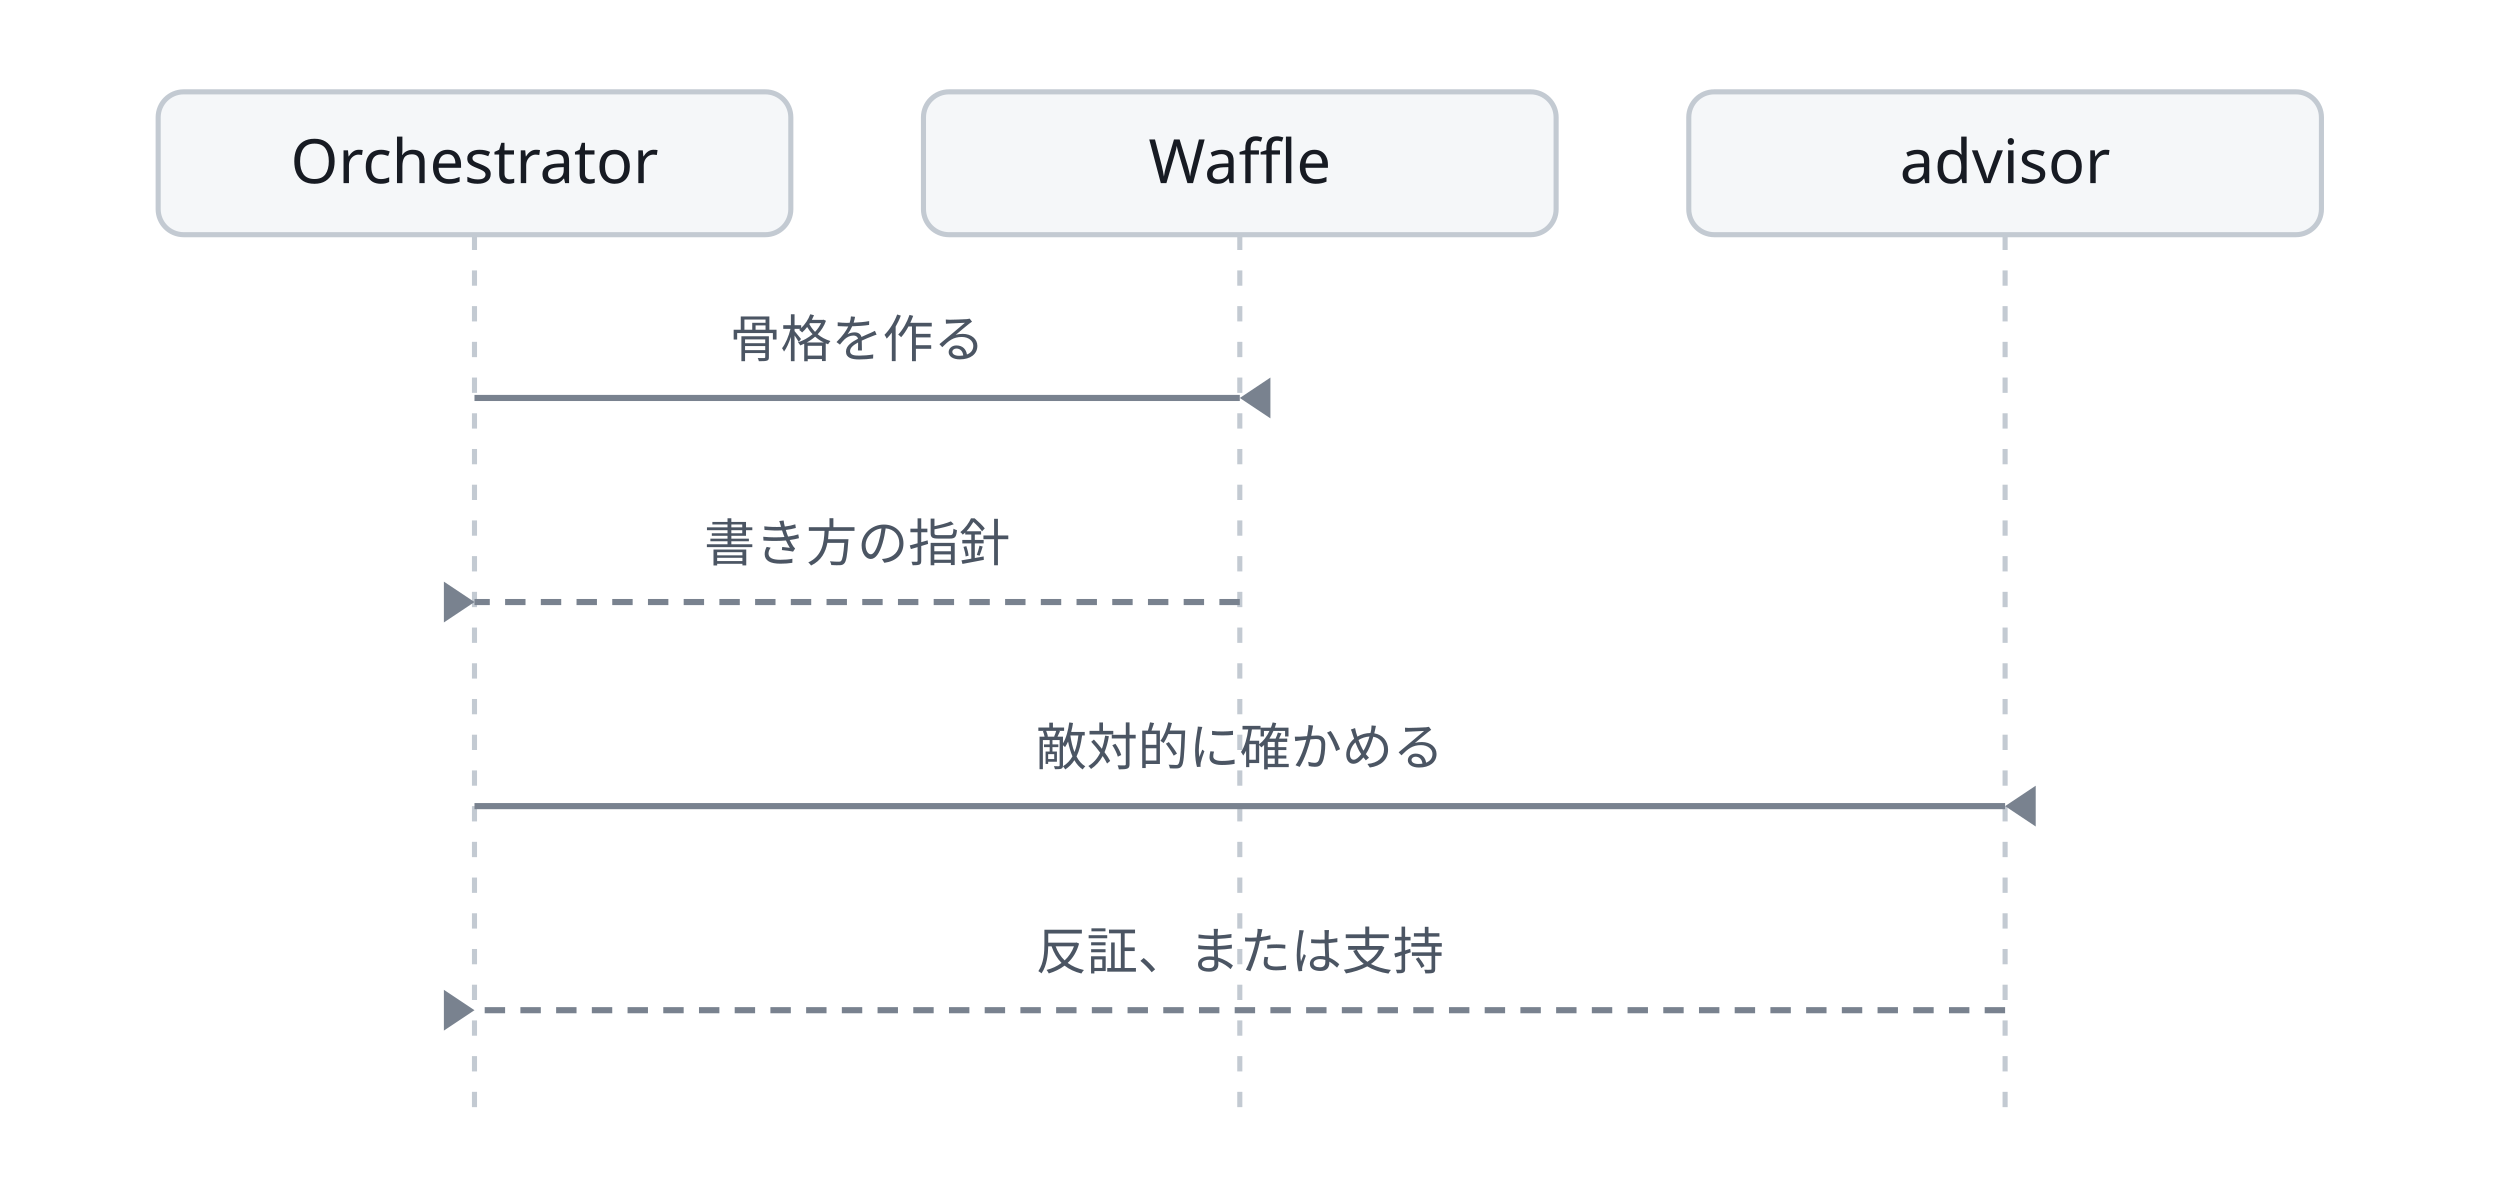
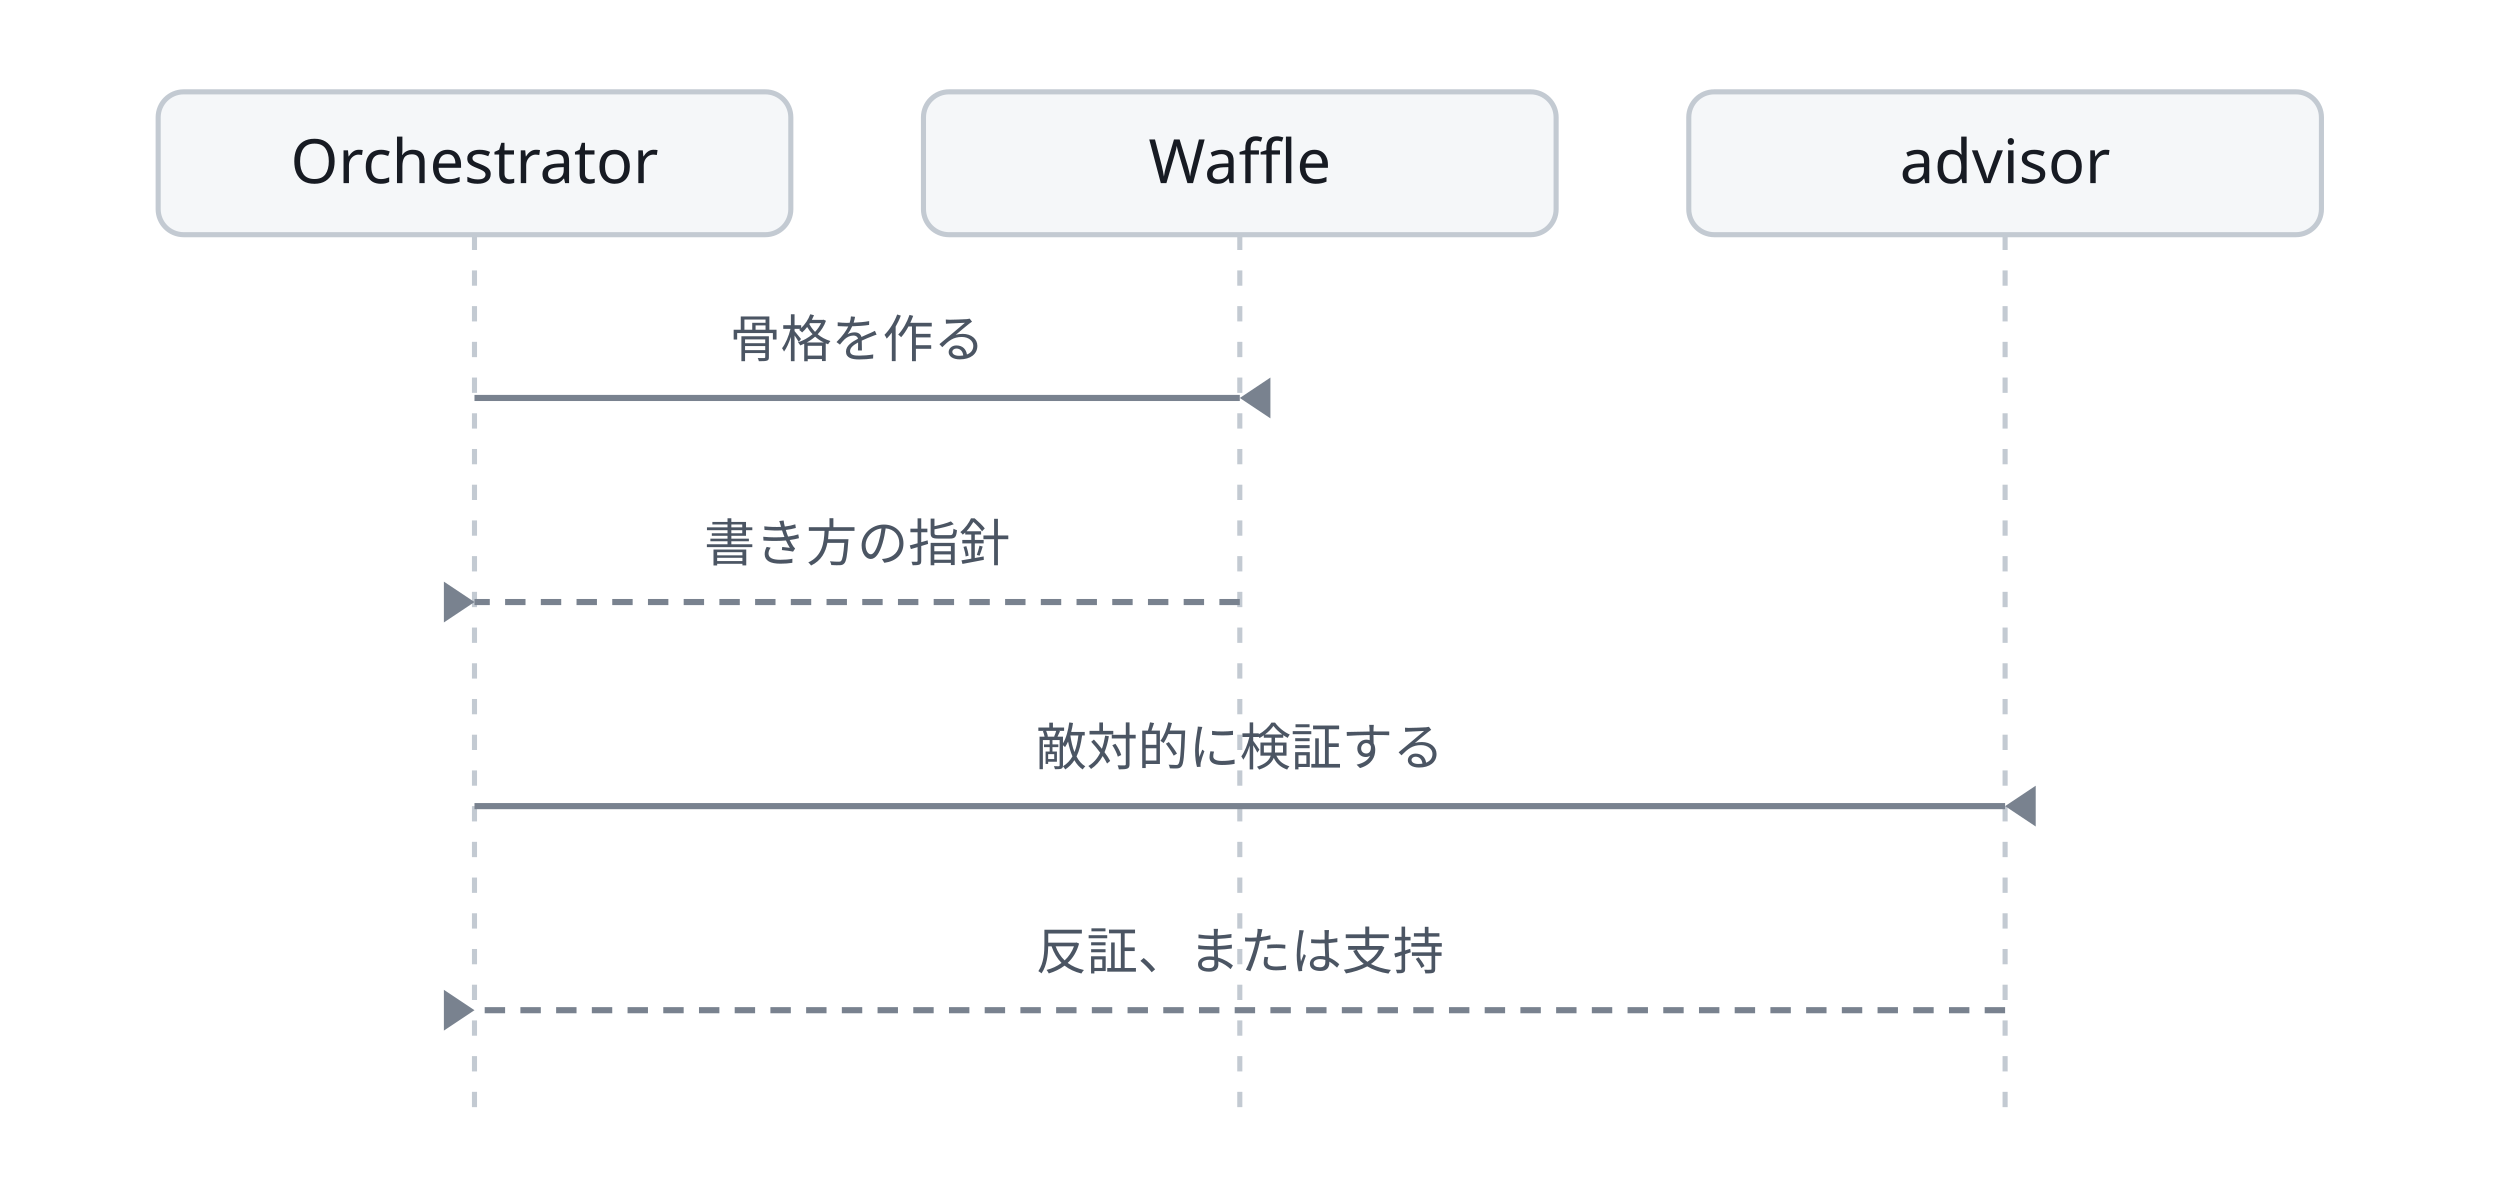
<svg xmlns="http://www.w3.org/2000/svg" class="wf-fig" viewBox="0 0 490 231" width="490" height="231" role="img">
  <g>
    <line x1="93.0" y1="46.0" x2="93.0" y2="218.0" stroke="#C3CAD2" stroke-dasharray="3 4" />
    <line x1="243.0" y1="46.0" x2="243.0" y2="218.0" stroke="#C3CAD2" stroke-dasharray="3 4" />
    <line x1="393.0" y1="46.0" x2="393.0" y2="218.0" stroke="#C3CAD2" stroke-dasharray="3 4" />
    <rect x="31.0" y="18" width="124" height="28" rx="5" fill="#F5F7F9" stroke="#C3CAD2" />
    <text x="93.0" y="35.9" text-anchor="middle" font-family="Noto Sans JP, Hiragino Kaku Gothic ProN, sans-serif" font-size="12" fill="#171B23">Orchestrator</text>
    <rect x="181.0" y="18" width="124" height="28" rx="5" fill="#F5F7F9" stroke="#C3CAD2" />
    <text x="243.0" y="35.9" text-anchor="middle" font-family="Noto Sans JP, Hiragino Kaku Gothic ProN, sans-serif" font-size="12" fill="#171B23">Waffle</text>
    <rect x="331.0" y="18" width="124" height="28" rx="5" fill="#F5F7F9" stroke="#C3CAD2" />
    <text x="393.0" y="35.9" text-anchor="middle" font-family="Noto Sans JP, Hiragino Kaku Gothic ProN, sans-serif" font-size="12" fill="#171B23">advisor</text>
    <line x1="93.0" y1="78.0" x2="243.0" y2="78.0" stroke="#79828F" stroke-width="1.2" />
    <polygon points="243.0,78.0 249.0,74.0 249.0,82.0" fill="#79828F" />
    <text x="168.0" y="70.0" text-anchor="middle" font-family="Noto Sans JP, Hiragino Kaku Gothic ProN, sans-serif" font-size="10" fill="#4B5563">骨格を作る</text>
    <line x1="243.0" y1="118.0" x2="93.0" y2="118.0" stroke="#79828F" stroke-width="1.2" stroke-dasharray="4 3" />
    <polygon points="93.0,118.0 87.0,114.0 87.0,122.0" fill="#79828F" />
    <text x="168.0" y="110.0" text-anchor="middle" font-family="Noto Sans JP, Hiragino Kaku Gothic ProN, sans-serif" font-size="10" fill="#4B5563">書き方の指針</text>
    <line x1="93.0" y1="158.0" x2="393.0" y2="158.0" stroke="#79828F" stroke-width="1.2" />
    <polygon points="393.0,158.0 399.0,154.0 399.0,162.0" fill="#79828F" />
-     <text x="243.0" y="150.0" text-anchor="middle" font-family="Noto Sans JP, Hiragino Kaku Gothic ProN, sans-serif" font-size="10" fill="#4B5563">敵対的に確かめる</text>
+     <text x="243.0" y="150.0" text-anchor="middle" font-family="Noto Sans JP, Hiragino Kaku Gothic ProN, sans-serif" font-size="10" fill="#4B5563">敵対的に検証する</text>
    <line x1="393.0" y1="198.0" x2="93.0" y2="198.0" stroke="#79828F" stroke-width="1.2" stroke-dasharray="4 3" />
    <polygon points="93.0,198.0 87.0,194.0 87.0,202.0" fill="#79828F" />
    <text x="243.0" y="190.0" text-anchor="middle" font-family="Noto Sans JP, Hiragino Kaku Gothic ProN, sans-serif" font-size="10" fill="#4B5563">反証、または支持</text>
  </g>
</svg>
